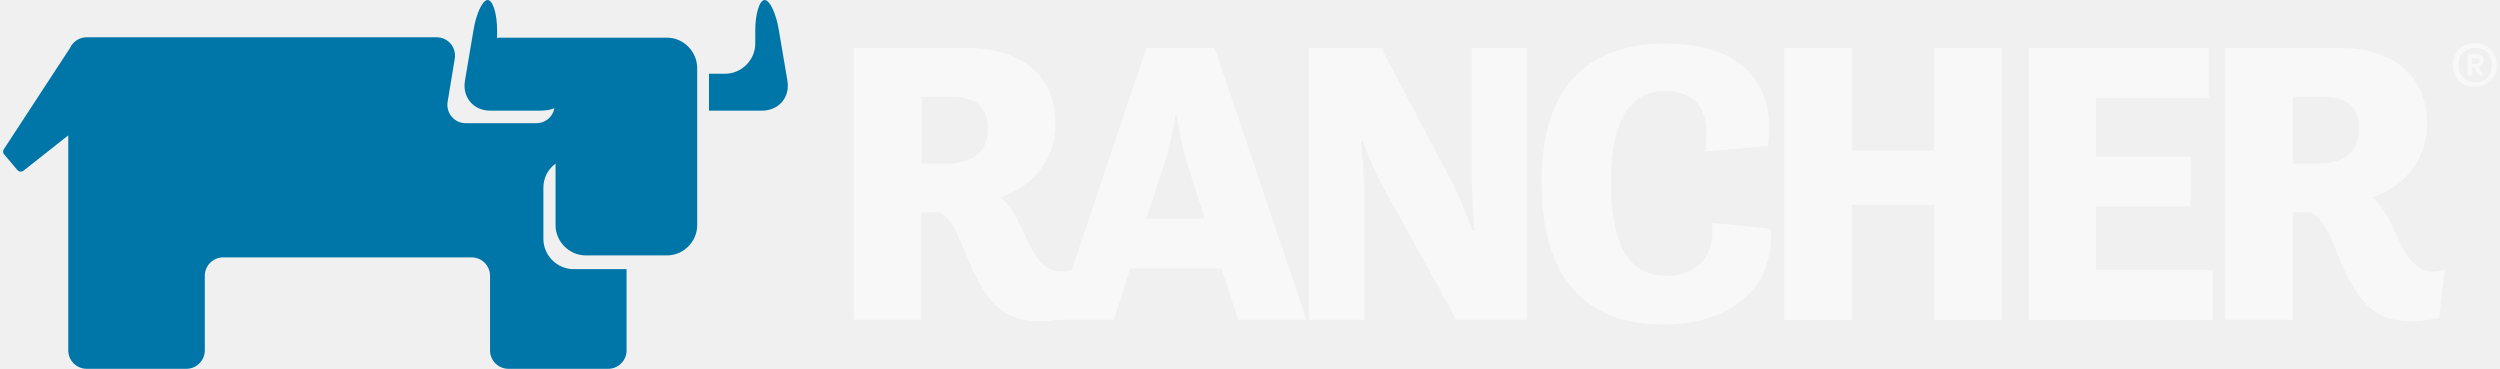
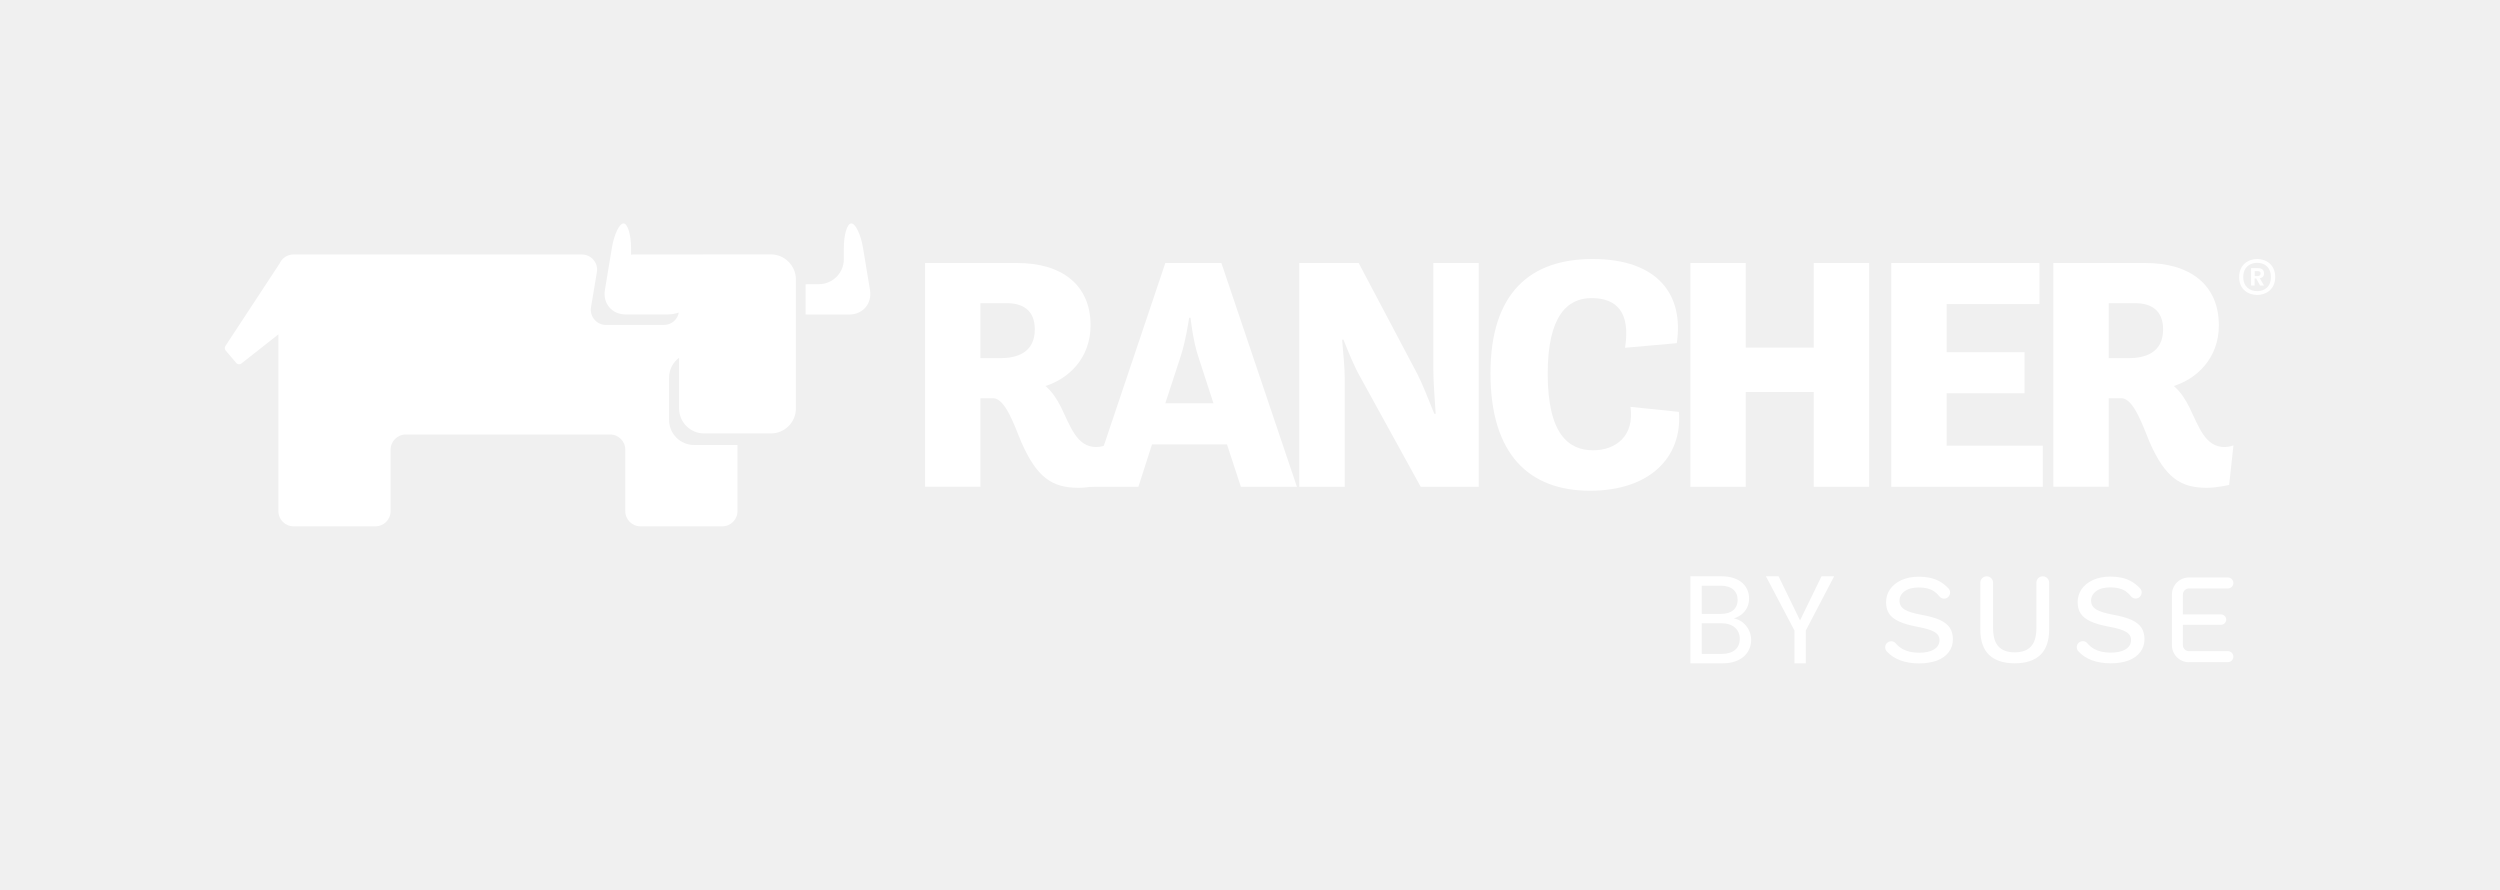
- <svg xmlns="http://www.w3.org/2000/svg" version="1.1" id="Layer_1" x="0px" y="0px" viewBox="0 0 637.2 93.8" style="enable-background:new 0 0 637.2 93.8;" xml:space="preserve">
+ <svg xmlns="http://www.w3.org/2000/svg" version="1.1" x="0px" y="0px" viewBox="0 0 255.12 90.74" style="enable-background:new 0 0 255.12 90.74;" xml:space="preserve">
  <style type="text/css">
- 	.st0{fill:#0075A8;}
- 	.st1{fill:#f8f8f8;}
- 	.st2{fill:#CCCCCC;}
- 	.st3{fill:#B3B3B3;}
- 	.st4{fill:#FFFFFF;}
+ 	.st0{display:none;}
+ 	.st1{display:inline;}
+ 	.st2{fill:#FFFFFF;}
</style>
-   <g>
+   <g id="padding" class="st0">
+     <path class="st1" d="M118.37-0.13h9.41c4.47,0,7.48,2.17,7.48,6.36c0,3.42-2.33,5.48-4.6,6.19c0.68,0.58,1.18,1.35,1.59,2.17   c0.95,1.93,1.59,4.06,3.59,4.06c0.51,0,0.91-0.17,0.91-0.17l-0.44,4.03c0,0-1.22,0.3-2.27,0.3c-2.71,0-4.26-1.05-5.85-4.67   c-0.68-1.62-1.62-4.47-2.88-4.47h-1.29v9.03h-5.65V-0.13 M124.02,3.96v5.62h2.03c1.62,0,3.52-0.51,3.52-2.94   c0-2-1.29-2.67-2.84-2.67H124.02z" />
+     <g class="st1">
+       <path d="M0,54.39v-9.41c0-4.47,2.17-7.48,6.36-7.48c3.42,0,5.48,2.33,6.19,4.6c0.58-0.68,1.35-1.18,2.17-1.59    c1.93-0.95,4.06-1.59,4.06-3.59c0-0.51-0.17-0.91-0.17-0.91l4.03,0.44c0,0,0.3,1.22,0.3,2.27c0,2.71-1.05,4.26-4.67,5.85    c-1.62,0.68-4.47,1.62-4.47,2.88v1.29h9.03v5.65H0 M4.09,48.74h5.62v-2.03c0-1.62-0.51-3.52-2.94-3.52c-2,0-2.67,1.29-2.67,2.84    V48.74z" />
+       <path d="M232.18,54.39v-9.41c0-4.47,2.17-7.48,6.36-7.48c3.42,0,5.48,2.33,6.19,4.6c0.58-0.68,1.35-1.18,2.17-1.59    c1.93-0.95,4.06-1.59,4.06-3.59c0-0.51-0.17-0.91-0.17-0.91l4.03,0.44c0,0,0.3,1.22,0.3,2.27c0,2.71-1.05,4.26-4.67,5.85    c-1.62,0.68-4.47,1.62-4.47,2.88v1.29h9.03v5.65H232.18 M236.27,48.74h5.62v-2.03c0-1.62-0.51-3.52-2.94-3.52    c-2,0-2.67,1.29-2.67,2.84V48.74z" />
+     </g>
+     <path class="st1" d="M118.37,67.7h9.41c4.47,0,7.48,2.17,7.48,6.36c0,3.42-2.33,5.48-4.6,6.19c0.68,0.58,1.18,1.35,1.59,2.17   c0.95,1.93,1.59,4.06,3.59,4.06c0.51,0,0.91-0.17,0.91-0.17l-0.44,4.03c0,0-1.22,0.3-2.27,0.3c-2.71,0-4.26-1.05-5.85-4.67   c-0.68-1.62-1.62-4.47-2.88-4.47h-1.29v9.03h-5.65V67.7 M124.02,71.79v5.62h2.03c1.62,0,3.52-0.51,3.52-2.94   c0-2-1.29-2.67-2.84-2.67H124.02z" />
+   </g>
+   <g id="logo">
    <g>
-       <path class="st0" d="M200.7,20.6l-2.2-13c-0.7-4.2-2.3-7.6-3.6-7.6c-1.3,0-2.4,3.5-2.4,7.7v3.4c0,4.2-3.5,7.7-7.7,7.7h-3.4    c-0.2,0-0.5,0-0.7,0v9.4c0.2,0,0.5,0,0.7,0h12.8C198.5,28.2,201.4,24.8,200.7,20.6" />
-       <path class="st0" d="M170,9.6h-20.8c-0.2,0-0.3,0-0.5,0h-21.3c-0.3,0-0.5,0-0.7,0.1v-2c0-4.2-1.1-7.7-2.4-7.7    c-1.3,0-2.9,3.4-3.6,7.6l-2.2,13c-0.7,4.2,2.2,7.6,6.4,7.6h12.8c1.3,0,2.6-0.2,3.6-0.6c-0.4,2.2-2.3,3.8-4.6,3.8h-18    c-2.9,0-5.1-2.6-4.6-5.5l1.8-10.9c0.5-2.9-1.7-5.5-4.6-5.5H22.1c-1.9,0-3.5,1.1-4.3,2.8L1,38c-0.3,0.4-0.3,1,0.1,1.4l3.3,3.9    c0.4,0.5,1.1,0.6,1.6,0.2l11.4-9v54.8c0,2.6,2.1,4.7,4.7,4.7h25.4c2.6,0,4.7-2.1,4.7-4.7v-19c0-2.6,2.1-4.7,4.7-4.7h63.3    c2.6,0,4.7,2.1,4.7,4.7v19c0,2.6,2.1,4.7,4.7,4.7h25.4c2.6,0,4.7-2.1,4.7-4.7V68.6h-13.5c-4.2,0-7.7-3.5-7.7-7.7V47.8    c0-2.5,1.2-4.7,3.1-6.1v15.7c0,4.2,3.5,7.7,7.7,7.7H170c4.2,0,7.7-3.5,7.7-7.7v-40C177.7,13.1,174.2,9.6,170,9.6" />
+       <path class="st2" d="M88.78,29.59l-0.71-4.29c-0.23-1.38-0.77-2.5-1.19-2.5c-0.43,0-0.77,1.14-0.77,2.54v1.12    c0,1.39-1.14,2.54-2.54,2.54h-1.12c-0.08,0-0.16,0-0.24,0.01v3.08c0.08,0,0.16,0.01,0.24,0.01h4.22    C88.06,32.09,89.01,30.97,88.78,29.59" />
+       <path class="st2" d="M78.67,25.96h-6.84c-0.06,0-0.11,0-0.17,0.01h-7.02c-0.08,0-0.16,0.01-0.24,0.02v-0.65    c0-1.39-0.35-2.54-0.77-2.54c-0.43,0-0.96,1.13-1.19,2.5l-0.71,4.29c-0.23,1.38,0.72,2.5,2.12,2.5h4.22c0.43,0,0.84-0.07,1.2-0.19    c-0.13,0.72-0.76,1.26-1.52,1.26h-5.91c-0.96,0-1.68-0.86-1.53-1.8l0.6-3.59c0.16-0.94-0.57-1.8-1.53-1.8H29.95    c-0.63,0-1.17,0.37-1.41,0.91L23,35.31c-0.09,0.14-0.08,0.33,0.03,0.46l1.08,1.27c0.13,0.16,0.37,0.18,0.53,0.05l3.77-2.97v18.04    c0,0.86,0.69,1.55,1.55,1.55h8.35c0.86,0,1.55-0.69,1.55-1.55v-6.27c0-0.85,0.69-1.55,1.55-1.55h20.85c0.86,0,1.55,0.69,1.55,1.55    v6.27c0,0.86,0.69,1.55,1.55,1.55h8.35c0.85,0,1.55-0.69,1.55-1.55v-6.75h-4.44c-1.39,0-2.54-1.14-2.54-2.54v-4.34    c0-0.83,0.4-1.56,1.02-2.02v5.18c0,1.39,1.14,2.54,2.54,2.54h6.84c1.39,0,2.54-1.14,2.54-2.54V28.5    C81.21,27.11,80.07,25.96,78.67,25.96" />
    </g>
    <g>
-       <g>
-         <path class="st1" d="M217.7,12.2h28.6c13.6,0,22.7,6.6,22.7,19.3c0,10.4-7.1,16.6-14,18.8c2.1,1.7,3.6,4.1,4.8,6.6     c2.9,5.9,4.8,12.3,10.9,12.3c1.5,0,2.8-0.5,2.8-0.5L272.1,81c0,0-3.7,0.9-6.9,0.9c-8.2,0-12.9-3.2-17.8-14.2     c-2.1-4.9-4.9-13.6-8.7-13.6h-3.9v27.4h-17.2V12.2z M234.9,24.7v17h6.2c4.9,0,10.7-1.5,10.7-8.9c0-6.1-3.9-8.1-8.6-8.1H234.9z" />
-         <path class="st1" d="M292.2,12.2h17.4l23.4,69.3h-17.4l-4.3-13.1h-23.2l-4.2,13.1h-15L292.2,12.2z M292.2,55.7h14.9l-4.7-14.6     c-1.6-4.9-2.4-11.9-2.4-11.9h-0.4c0,0-1,7.1-2.6,11.8L292.2,55.7z" />
-         <path class="st1" d="M333.6,12.2H352l18.2,34.4c1.5,3,3.6,8.2,5.2,12.3h0.4c-0.2-3.9-0.7-9.4-0.7-13.5V12.2h14.1v69.3h-18     l-18.9-34.3c-1.7-3.1-3.6-7.6-5-11.3h-0.4c0.3,3.9,0.8,8.5,0.8,12.3v33.3h-14.1V12.2z" />
-         <path class="st1" d="M392.9,46.5c0-25.1,12.4-35.4,31.6-35.4c20.2,0,28.3,11.1,26.1,26.1l-16,1.4c1.7-11-2.6-15.4-10.4-15.4     c-7.5,0-13.6,5.5-13.6,23.4c0,18.9,6.6,23.7,14.1,23.7c7.1,0,12.8-4.4,11.6-13.5l15,1.5c1.1,14.1-9,24.4-27.5,24.4     C405,82.8,392.9,71.7,392.9,46.5" />
-         <polygon class="st1" points="454.8,12.2 472,12.2 472,38.4 493,38.4 493,12.2 510.2,12.2 510.2,81.6 493,81.6 493,52.2 472,52.2      472,81.6 454.8,81.6    " />
-         <polygon class="st1" points="517.1,12.2 563,12.2 563,25 534.2,25 534.2,39.9 558.3,39.9 558.3,52.6 534.2,52.6 534.2,68.8      564,68.8 564,81.6 517.1,81.6    " />
-         <path class="st1" d="M567.3,12.2h28.6c13.6,0,22.7,6.6,22.7,19.3c0,10.4-7.1,16.6-14,18.8c2.1,1.7,3.6,4.1,4.8,6.6     c2.9,5.9,4.8,12.3,10.9,12.3c1.5,0,2.8-0.5,2.8-0.5L621.7,81c0,0-3.7,0.9-6.9,0.9c-8.2,0-12.9-3.2-17.8-14.2     c-2.1-4.9-4.9-13.6-8.7-13.6h-3.9v27.4h-17.2V12.2z M584.4,24.7v17h6.2c4.9,0,10.7-1.5,10.7-8.9c0-6.1-3.9-8.1-8.6-8.1H584.4z" />
+       <g id="Layer_1_00000116952799159011174390000017168342625225811855_">
+         <g>
+           <path class="st2" d="M223.38,67.58c-0.96,0-1.74-0.78-1.74-1.74v-5.17c0-0.96,0.78-1.74,1.74-1.74h3.97      c0.31,0,0.56,0.25,0.56,0.56c0,0.31-0.25,0.56-0.56,0.56h-3.97c-0.34,0-0.62,0.28-0.62,0.62v2.03h3.89      c0.29,0,0.53,0.24,0.53,0.53c0,0.29-0.24,0.53-0.53,0.53h-3.89v2.07c0,0.34,0.28,0.62,0.62,0.62h3.97      c0.31,0,0.56,0.25,0.56,0.56c0,0.31-0.25,0.56-0.56,0.56H223.38z M205.6,67.69c-1.14,0-2.02-0.29-2.62-0.86      c-0.59-0.57-0.89-1.43-0.89-2.56v-4.81c0-0.36,0.29-0.65,0.65-0.65c0.36,0,0.65,0.29,0.65,0.65v4.63c0,0.84,0.18,1.47,0.54,1.87      c0.36,0.4,0.92,0.61,1.67,0.61c0.75,0,1.31-0.21,1.67-0.61c0.36-0.4,0.54-1.03,0.54-1.87v-4.63c0-0.36,0.29-0.65,0.65-0.65      s0.65,0.29,0.65,0.65v4.81c0,1.12-0.3,1.98-0.89,2.56C207.62,67.4,206.74,67.69,205.6,67.69 M215.41,67.69      c-1.47,0-2.59-0.42-3.33-1.24c-0.21-0.24-0.2-0.61,0.03-0.84l0,0l0,0c0.12-0.12,0.27-0.18,0.44-0.18c0.18,0,0.34,0.07,0.45,0.21      c0.21,0.24,0.44,0.43,0.7,0.58c0.45,0.25,1.02,0.38,1.69,0.38c0.64,0,1.14-0.11,1.51-0.33c0.38-0.23,0.57-0.55,0.57-0.97      c0-0.34-0.17-0.62-0.51-0.82c-0.33-0.2-0.89-0.37-1.71-0.52c-0.8-0.15-1.44-0.33-1.91-0.55c-0.46-0.21-0.8-0.48-1.01-0.8      c-0.21-0.31-0.31-0.7-0.31-1.16c0-0.48,0.13-0.92,0.4-1.32c0.27-0.39,0.66-0.71,1.16-0.94c0.51-0.23,1.11-0.35,1.78-0.35      c0.79,0,1.47,0.14,2.03,0.43c0.37,0.19,0.71,0.46,1.01,0.78c0.23,0.25,0.2,0.64-0.05,0.87c-0.11,0.1-0.26,0.16-0.41,0.16      c-0.19,0-0.37-0.09-0.49-0.24c-0.17-0.22-0.36-0.39-0.56-0.53c-0.38-0.24-0.89-0.37-1.52-0.37c-0.62,0-1.11,0.13-1.45,0.38      c-0.35,0.25-0.53,0.58-0.53,0.98c0,0.37,0.17,0.67,0.52,0.89c0.33,0.21,0.91,0.39,1.77,0.55c0.78,0.14,1.4,0.32,1.86,0.53      c0.45,0.21,0.78,0.47,0.99,0.79c0.2,0.31,0.31,0.7,0.31,1.16c0,0.5-0.14,0.94-0.42,1.31c-0.28,0.38-0.69,0.67-1.2,0.87      C216.69,67.59,216.09,67.69,215.41,67.69 M195.86,67.7c-1.47,0-2.59-0.42-3.33-1.24c-0.21-0.24-0.2-0.61,0.03-0.84l0,0      c0.12-0.12,0.27-0.18,0.44-0.18c0.18,0,0.34,0.07,0.45,0.21c0.21,0.24,0.44,0.43,0.7,0.58c0.45,0.25,1.02,0.38,1.69,0.38      c0.64,0,1.14-0.11,1.51-0.33c0.38-0.23,0.57-0.55,0.57-0.97c0-0.34-0.17-0.62-0.51-0.82c-0.33-0.2-0.89-0.37-1.71-0.52      c-0.79-0.15-1.44-0.33-1.91-0.55c-0.46-0.22-0.81-0.48-1.01-0.8c-0.21-0.31-0.31-0.7-0.31-1.16c0-0.48,0.13-0.92,0.4-1.32      c0.27-0.39,0.66-0.71,1.16-0.94c0.51-0.23,1.1-0.35,1.78-0.35c0.79,0,1.47,0.14,2.03,0.43c0.38,0.19,0.71,0.46,1.01,0.78      c0.23,0.25,0.2,0.64-0.05,0.87c-0.11,0.1-0.26,0.16-0.41,0.16c-0.19,0-0.37-0.09-0.49-0.24c-0.17-0.22-0.36-0.39-0.56-0.53      c-0.38-0.24-0.89-0.37-1.52-0.37c-0.62,0-1.11,0.13-1.45,0.38c-0.35,0.25-0.53,0.59-0.53,0.98c0,0.37,0.17,0.67,0.52,0.89      c0.33,0.21,0.91,0.39,1.77,0.55c0.78,0.14,1.4,0.32,1.86,0.53c0.45,0.21,0.78,0.48,0.99,0.79c0.2,0.31,0.31,0.7,0.31,1.16      c0,0.5-0.14,0.94-0.42,1.31c-0.28,0.38-0.69,0.67-1.2,0.87C197.14,67.59,196.54,67.7,195.86,67.7" />
+         </g>
      </g>
      <g>
-         <path class="st1" d="M625.2,16.6c0-3.9,2.9-5.6,5.6-5.6c2.7,0,5.6,1.7,5.6,5.6c0,3.8-2.9,5.5-5.6,5.5     C628.2,22.2,625.2,20.5,625.2,16.6z M635.1,16.6c0-3.1-2-4.4-4.2-4.4c-2.2,0-4.3,1.3-4.3,4.4c0,3,2.1,4.4,4.3,4.4     C633.1,21,635.1,19.7,635.1,16.6z M629,13.8h2c1,0,2,0.3,2,1.7c0,0.8-0.6,1.3-1.3,1.5l1.3,2.3h-1.2l-1.2-2.2h-0.5v2.2H629V13.8z      M631.1,16.3c0.5,0,0.9-0.3,0.9-0.8c0-0.6-0.5-0.7-0.9-0.7h-1v1.5H631.1z" />
+         <path class="st2" d="M175.81,67.69h-3.31v-8.88h3.18c1.87,0,2.81,1.02,2.81,2.25c0,1.12-0.7,1.77-1.55,2.05     c0.97,0.17,1.76,1.1,1.76,2.19C178.7,66.65,177.65,67.69,175.81,67.69z M175.58,59.77h-1.92v2.88h1.95     c1.08,0,1.71-0.53,1.71-1.44C177.32,60.33,176.72,59.77,175.58,59.77z M175.67,63.6h-2.01v3.13h2.05c1.15,0,1.83-0.57,1.83-1.54     C177.54,64.22,176.81,63.6,175.67,63.6z" />
+         <path class="st2" d="M180.21,58.81h1.29l2.19,4.5l2.19-4.5h1.29l-2.89,5.53v3.35h-1.16v-3.35L180.21,58.81z" />
      </g>
    </g>
+     <path class="st2" d="M94.4,26.84h9.41c4.47,0,7.48,2.17,7.48,6.36c0,3.42-2.33,5.48-4.6,6.19c0.68,0.58,1.18,1.35,1.59,2.17   c0.95,1.93,1.59,4.06,3.59,4.06c0.51,0,0.91-0.17,0.91-0.17l-0.44,4.03c0,0-1.22,0.3-2.27,0.3c-2.71,0-4.26-1.05-5.85-4.67   c-0.68-1.62-1.62-4.47-2.88-4.47h-1.29v9.03H94.4V26.84 M100.05,30.93v5.62h2.03c1.62,0,3.52-0.51,3.52-2.94   c0-2-1.29-2.67-2.84-2.67H100.05z" />
+     <path class="st2" d="M118.92,26.84h5.72l7.71,22.84h-5.72l-1.42-4.33h-7.65l-1.39,4.33h-4.94L118.92,26.84 M118.92,41.15h4.91   l-1.56-4.8c-0.54-1.62-0.78-3.92-0.78-3.92h-0.14c0,0-0.34,2.33-0.85,3.89L118.92,41.15z" />
+     <path class="st2" d="M132.59,26.84h6.06l5.99,11.33c0.51,0.98,1.18,2.71,1.73,4.06h0.14c-0.07-1.29-0.24-3.11-0.24-4.43V26.84h4.63   v22.84h-5.92l-6.22-11.3c-0.58-1.02-1.18-2.5-1.66-3.72h-0.14c0.1,1.29,0.27,2.81,0.27,4.06v10.96h-4.64V26.84" />
+     <path class="st2" d="M152.1,38.1c0-8.25,4.09-11.67,10.42-11.67c6.66,0,9.34,3.65,8.59,8.59l-5.28,0.47   c0.58-3.62-0.85-5.07-3.42-5.07c-2.47,0-4.47,1.83-4.47,7.71c0,6.23,2.17,7.82,4.63,7.82c2.33,0,4.23-1.46,3.82-4.43l4.94,0.51   c0.37,4.63-2.98,8.05-9.07,8.05C156.1,50.08,152.1,46.43,152.1,38.1" />
+     <polyline class="st2" points="172.5,26.84 178.15,26.84 178.15,35.47 185.09,35.47 185.09,26.84 190.74,26.84 190.74,49.68    185.09,49.68 185.09,40 178.15,40 178.15,49.68 172.5,49.68 172.5,26.84  " />
+     <polyline class="st2" points="193,26.84 208.12,26.84 208.12,31.03 198.65,31.03 198.65,35.94 206.6,35.94 206.6,40.13    198.65,40.13 198.65,45.48 208.46,45.48 208.46,49.68 193,49.68 193,26.84  " />
+     <path class="st2" d="M209.54,26.84h9.41c4.47,0,7.48,2.17,7.48,6.36c0,3.42-2.33,5.48-4.6,6.19c0.68,0.58,1.18,1.35,1.59,2.17   c0.95,1.93,1.59,4.06,3.59,4.06c0.51,0,0.91-0.17,0.91-0.17l-0.44,4.03c0,0-1.22,0.3-2.27,0.3c-2.71,0-4.26-1.05-5.85-4.67   c-0.68-1.62-1.62-4.47-2.88-4.47h-1.29v9.03h-5.65V26.84 M215.19,30.93v5.62h2.03c1.62,0,3.52-0.51,3.52-2.94   c0-2-1.29-2.67-2.84-2.67H215.19z" />
+     <path class="st2" d="M228.5,28.28c0-1.29,0.96-1.85,1.84-1.85c0.89,0,1.84,0.55,1.84,1.85c0,1.26-0.96,1.82-1.84,1.82   C229.45,30.1,228.5,29.55,228.5,28.28 M231.74,28.27c0-1.01-0.66-1.45-1.4-1.45c-0.74,0-1.42,0.44-1.42,1.45   c0,1,0.68,1.44,1.42,1.44C231.08,29.71,231.74,29.28,231.74,28.27z M229.73,27.36h0.65c0.33,0,0.66,0.09,0.66,0.56   c0,0.28-0.18,0.43-0.43,0.48l0.43,0.74h-0.4l-0.4-0.72h-0.16v0.72h-0.36V27.36z M230.41,28.17c0.15,0,0.28-0.09,0.28-0.26   c0-0.19-0.15-0.24-0.28-0.24h-0.32v0.5H230.41z" />
  </g>
</svg>
